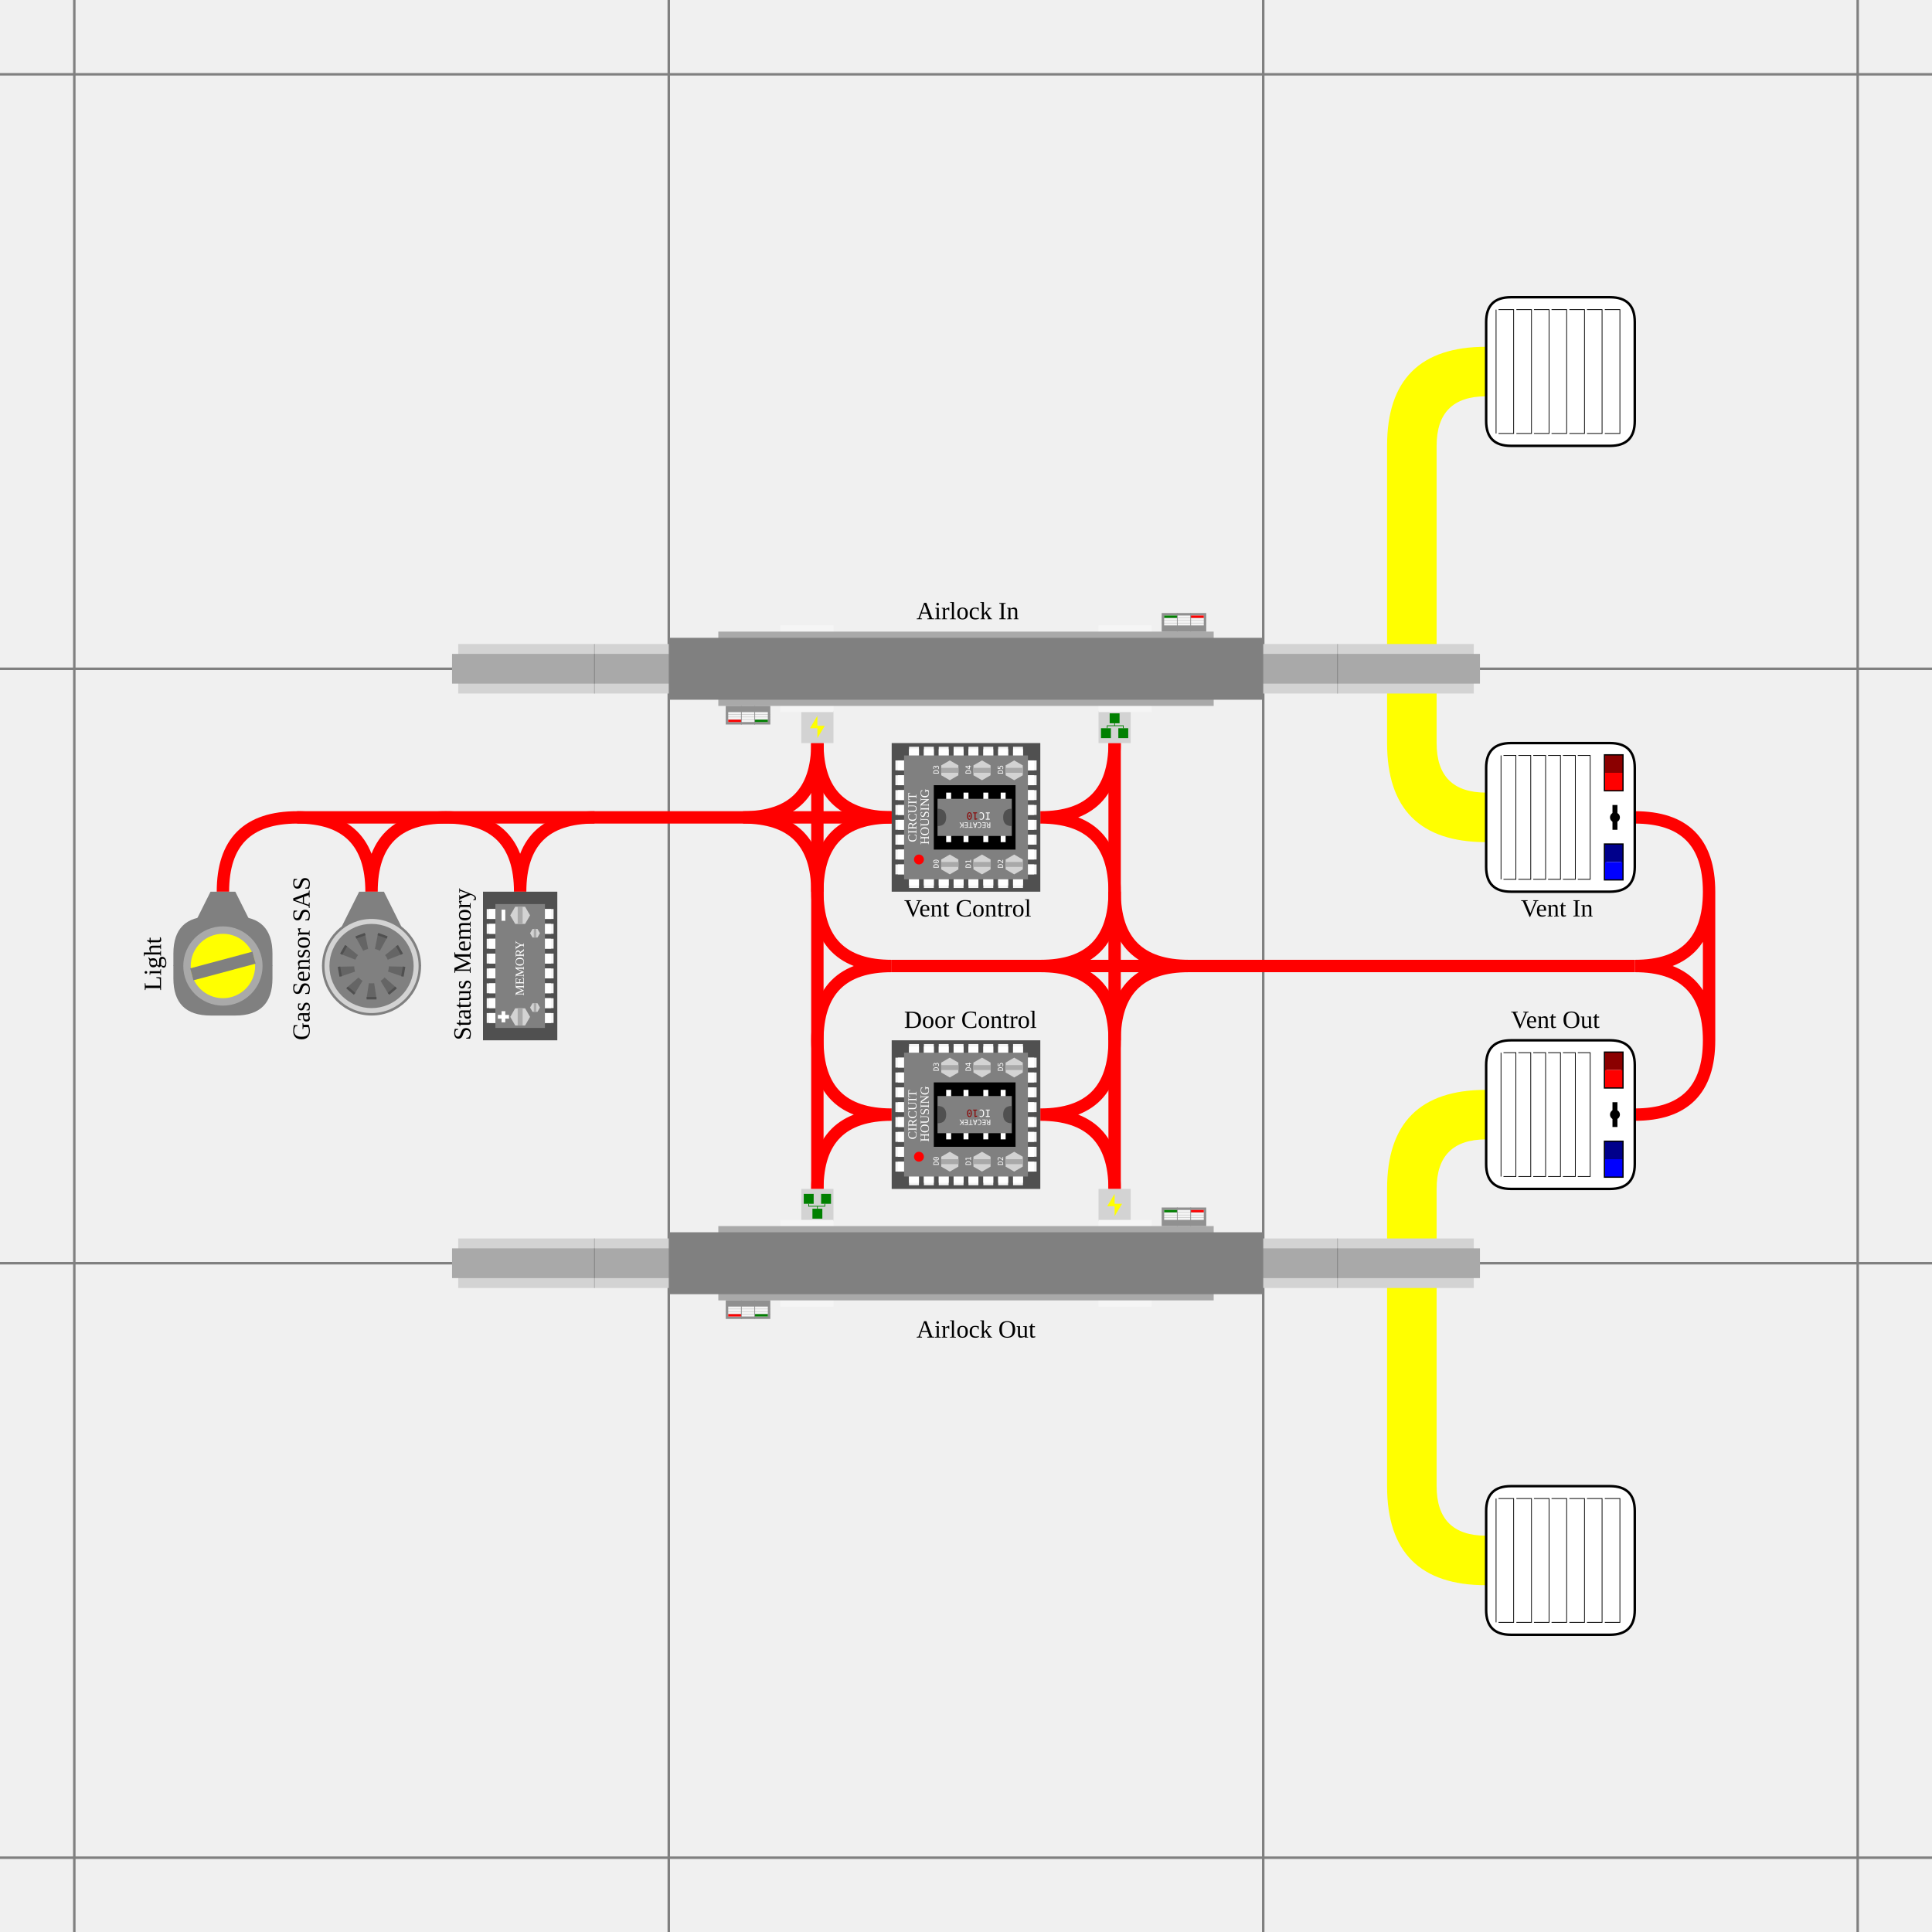
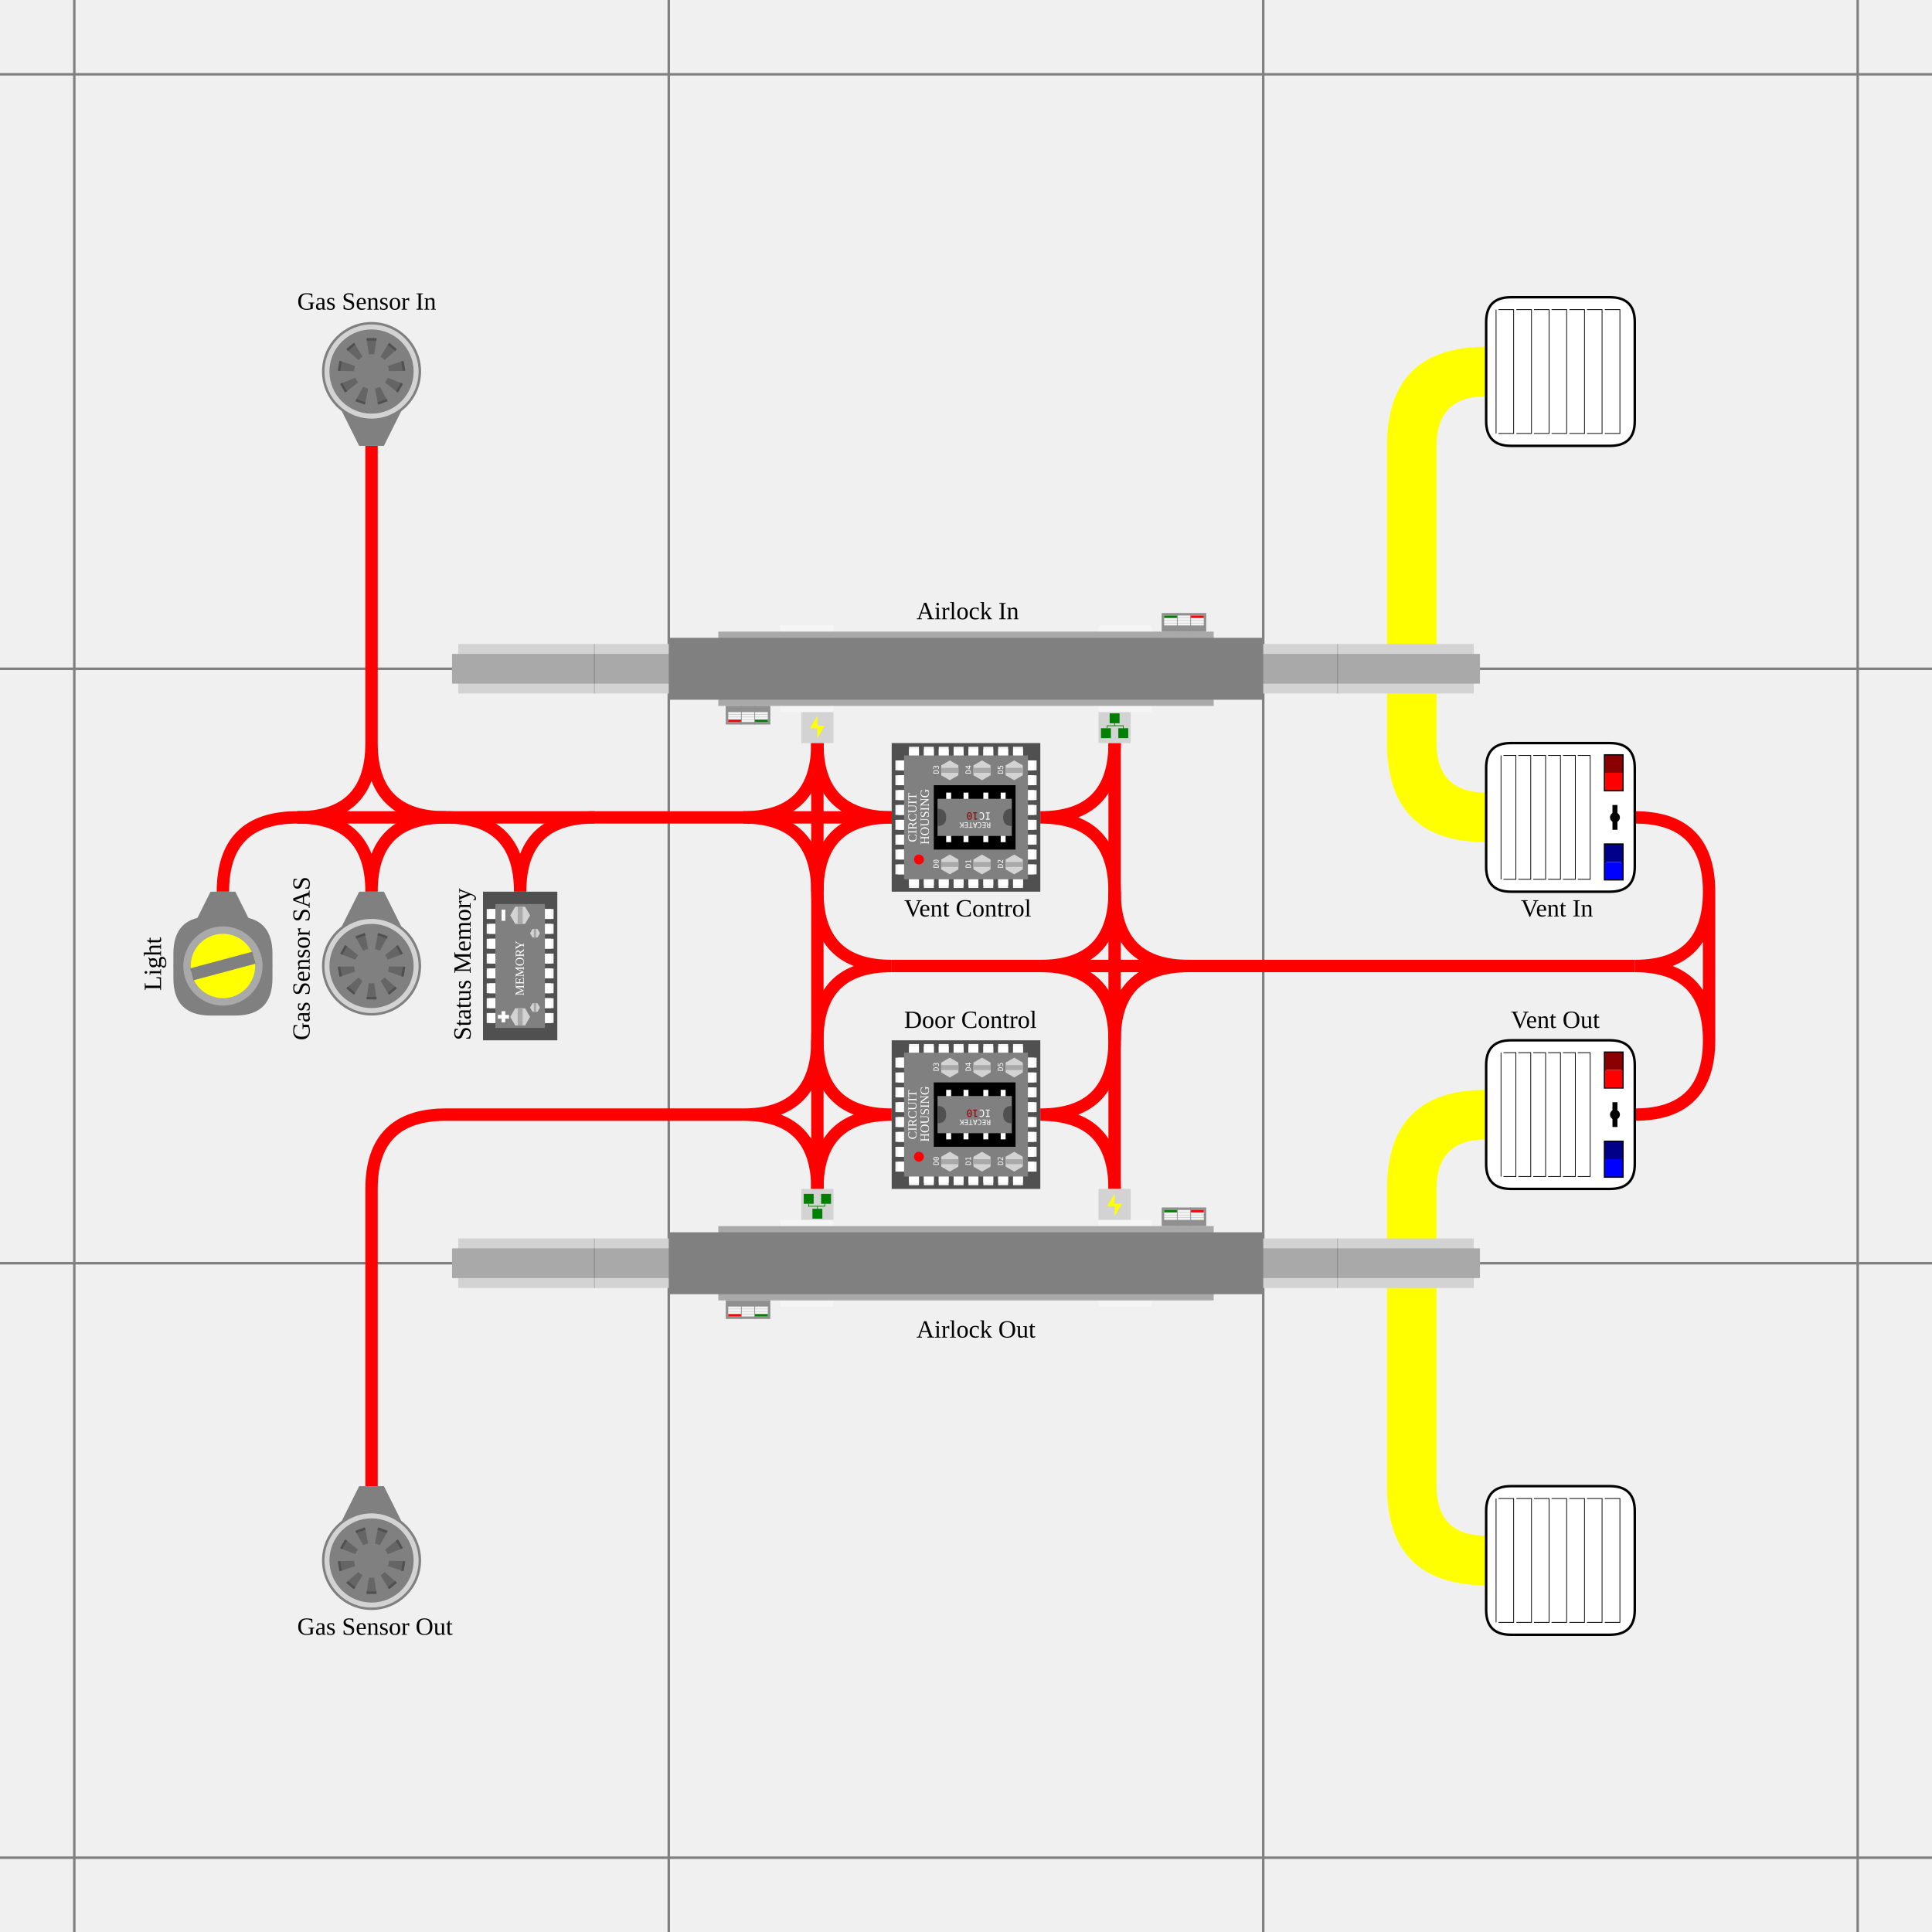
<svg xmlns="http://www.w3.org/2000/svg" version="1.1" width="780" height="780">
  <line x1="0" y1="30" x2="780" y2="30" stroke="grey" />
  <line x1="0" y1="270" x2="780" y2="270" stroke="grey" />
  <line x1="0" y1="510" x2="780" y2="510" stroke="grey" />
  <line x1="0" y1="750" x2="780" y2="750" stroke="grey" />
  <line x1="30" y1="0" x2="30" y2="780" stroke="grey" />
  <line x1="270" y1="0" x2="270" y2="780" stroke="grey" />
  <line x1="510" y1="0" x2="510" y2="780" stroke="grey" />
  <line x1="750" y1="0" x2="750" y2="780" stroke="grey" />
  <defs>
    <g id="ActiveVent">
      <path d="M 10 0 H 50 Q 60 0 60 10 V 50 Q 60 60 50 60 H 10 Q 0 60 0 50 V 10 Q 0 0 10 0" stroke="black" stroke-width="1" fill="white" />
      <rect width="14" height="7" x="5" y="5" stroke="black" fill="transparent" />
      <rect width="7" height="7" x="5" y="5" fill="darkred" />
      <rect width="7" height="7" x="12" y="5" fill="red" />
      <rect width="14" height="7" x="41" y="5" stroke="black" fill="transparent" />
      <rect width="7" height="7" x="41" y="5" fill="darkblue" />
      <rect width="7" height="7" x="48" y="5" fill="blue" />
      <line x1="25" y1="8" x2="35" y2="8" stroke="black" stroke-width="2" />
      <circle cx="30" cy="8" r="2" fill="black" />
      <path d="M 5 23 v -5 h 50 v 5" stroke="black" stroke-width="0.3" fill="transparent" />
      <path d="M 5 29 v -5 h 50 v 5" stroke="black" stroke-width="0.3" fill="transparent" />
      <path d="M 5 35 v -5 h 50 v 5" stroke="black" stroke-width="0.3" fill="transparent" />
      <path d="M 5 41 v -5 h 50 v 5" stroke="black" stroke-width="0.3" fill="transparent" />
      <path d="M 5 47 v -5 h 50 v 5" stroke="black" stroke-width="0.3" fill="transparent" />
      <path d="M 5 53 v -5 h 50 v 5" stroke="black" stroke-width="0.3" fill="transparent" />
      <path d="M 5 54 H 55" stroke="black" stroke-width="0.3" fill="transparent" />
    </g>
    <g id="GasSensor">
      <path d="M 10 30 L 25 60 L 35 60 L 50 30" fill="grey" />
      <circle cx="30" cy="30" r="20" fill="grey" />
      <circle cx="30" cy="30" r="19" fill="lightgrey" />
      <circle cx="30" cy="30" r="17" fill="grey" />
      <path d="M 28 17 L 30 30 L 32 17" transform="rotate(0 30,30)" fill="#656565" />
      <path d="M 28 17 L 30 30 L 32 17" transform="rotate(40 30,30)" fill="#656565" />
      <path d="M 28 17 L 30 30 L 32 17" transform="rotate(80 30,30)" fill="#656565" />
      <path d="M 28 17 L 30 30 L 32 17" transform="rotate(120 30,30)" fill="#656565" />
      <path d="M 28 17 L 30 30 L 32 17" transform="rotate(160 30,30)" fill="#656565" />
      <path d="M 28 17 L 30 30 L 32 17" transform="rotate(200 30,30)" fill="#656565" />
      <path d="M 28 17 L 30 30 L 32 17" transform="rotate(240 30,30)" fill="#656565" />
      <path d="M 28 17 L 30 30 L 32 17" transform="rotate(280 30,30)" fill="#656565" />
      <path d="M 28 17 L 30 30 L 32 17" transform="rotate(320 30,30)" fill="#656565" />
      <line x1="28" y1="17" x2="32" y2="17" transform="rotate(0 30,30)" stroke="#505050" />
      <line x1="28" y1="17" x2="32" y2="17" transform="rotate(40 30,30)" stroke="#505050" />
      <line x1="28" y1="17" x2="32" y2="17" transform="rotate(80 30,30)" stroke="#505050" />
      <line x1="28" y1="17" x2="32" y2="17" transform="rotate(120 30,30)" stroke="#505050" />
      <line x1="28" y1="17" x2="32" y2="17" transform="rotate(160 30,30)" stroke="#505050" />
      <line x1="28" y1="17" x2="32" y2="17" transform="rotate(200 30,30)" stroke="#505050" />
      <line x1="28" y1="17" x2="32" y2="17" transform="rotate(240 30,30)" stroke="#505050" />
      <line x1="28" y1="17" x2="32" y2="17" transform="rotate(280 30,30)" stroke="#505050" />
      <line x1="28" y1="17" x2="32" y2="17" transform="rotate(320 30,30)" stroke="#505050" />
      <circle cx="30" cy="30" r="7" fill="grey" />
    </g>
    <g id="ICHousing">
      <rect width="60" height="60" x="0" y="0" fill="#505050" />
      <rect width="4" height="57" x="7" y="1.5" fill="whitesmoke" />
      <rect width="4" height="57" x="13" y="1.5" fill="whitesmoke" />
      <rect width="4" height="57" x="19" y="1.5" fill="whitesmoke" />
      <rect width="4" height="57" x="25" y="1.5" fill="whitesmoke" />
      <rect width="4" height="57" x="31" y="1.5" fill="whitesmoke" />
      <rect width="4" height="57" x="37" y="1.5" fill="whitesmoke" />
      <rect width="4" height="57" x="43" y="1.5" fill="whitesmoke" />
      <rect width="4" height="57" x="49" y="1.5" fill="whitesmoke" />
      <rect width="4" height="55" x="7" y="2.5" fill="white" />
      <rect width="4" height="55" x="13" y="2.5" fill="white" />
      <rect width="4" height="55" x="19" y="2.5" fill="white" />
      <rect width="4" height="55" x="25" y="2.5" fill="white" />
      <rect width="4" height="55" x="31" y="2.5" fill="white" />
      <rect width="4" height="55" x="37" y="2.5" fill="white" />
      <rect width="4" height="55" x="43" y="2.5" fill="white" />
      <rect width="4" height="55" x="49" y="2.5" fill="white" />
      <rect width="57" height="4" x="1.5" y="7" fill="whitesmoke" />
      <rect width="57" height="4" x="1.5" y="13" fill="whitesmoke" />
      <rect width="57" height="4" x="1.5" y="19" fill="whitesmoke" />
      <rect width="57" height="4" x="1.5" y="25" fill="whitesmoke" />
      <rect width="57" height="4" x="1.5" y="31" fill="whitesmoke" />
      <rect width="57" height="4" x="1.5" y="37" fill="whitesmoke" />
      <rect width="57" height="4" x="1.5" y="43" fill="whitesmoke" />
      <rect width="57" height="4" x="1.5" y="49" fill="whitesmoke" />
      <rect width="55" height="4" x="2.5" y="7" fill="white" />
      <rect width="55" height="4" x="2.5" y="13" fill="white" />
      <rect width="55" height="4" x="2.5" y="19" fill="white" />
      <rect width="55" height="4" x="2.5" y="25" fill="white" />
      <rect width="55" height="4" x="2.5" y="31" fill="white" />
      <rect width="55" height="4" x="2.5" y="37" fill="white" />
      <rect width="55" height="4" x="2.5" y="43" fill="white" />
      <rect width="55" height="4" x="2.5" y="49" fill="white" />
      <rect width="50" height="50" x="5" y="5" fill="grey" />
      <circle cx="13" cy="11" r="2" fill="red" />
      <text x="20" y="10" font-size="5" fill="white">CIRCUIT</text>
      <text x="19" y="15" font-size="5" fill="white">HOUSING</text>
      <path d="M 9 20 l 4 0 l 2 3.46 l -2 3.46 l -4 0 l -2 -3.46 l 2 -3.46" fill="lightgrey" />
      <rect width="2" height="7" x="10" y="20" fill="darkgrey" />
      <text x="9.5" y="19" font-size="3" fill="white" font-family="monospace">D0</text>
      <path d="M 9 33 l 4 0 l 2 3.46 l -2 3.46 l -4 0 l -2 -3.46 l 2 -3.46" fill="lightgrey" />
      <rect width="2" height="7" x="10" y="33" fill="darkgrey" />
      <text x="9.5" y="32" font-size="3" fill="white" font-family="monospace">D1</text>
      <path d="M 9 46 l 4 0 l 2 3.46 l -2 3.46 l -4 0 l -2 -3.46 l 2 -3.46" fill="lightgrey" />
      <rect width="2" height="7" x="10" y="46" fill="darkgrey" />
      <text x="9.5" y="45" font-size="3" fill="white" font-family="monospace">D2</text>
      <path d="M 47 20 l 4 0 l 2 3.46 l -2 3.46 l -4 0 l -2 -3.46 l 2 -3.46" fill="lightgrey" />
      <rect width="2" height="7" x="48" y="20" fill="darkgrey" />
      <text x="47.5" y="19" font-size="3" fill="white" font-family="monospace">D3</text>
      <path d="M 47 33 l 4 0 l 2 3.46 l -2 3.46 l -4 0 l -2 -3.46 l 2 -3.46" fill="lightgrey" />
      <rect width="2" height="7" x="48" y="33" fill="darkgrey" />
      <text x="47.5" y="32" font-size="3" fill="white" font-family="monospace">D4</text>
      <path d="M 47 46 l 4 0 l 2 3.46 l -2 3.46 l -4 0 l -2 -3.46 l 2 -3.46" fill="lightgrey" />
      <rect width="2" height="7" x="48" y="46" fill="darkgrey" />
      <text x="47.5" y="45" font-size="3" fill="white" font-family="monospace">D5</text>
      <rect width="26" height="33" x="17" y="17" fill="black" />
      <rect width="20" height="2" x="20" y="22" fill="white" />
      <rect width="20" height="2" x="20" y="29" fill="white" />
      <rect width="20" height="2" x="20" y="37" fill="white" />
      <rect width="20" height="2" x="20" y="44" fill="white" />
      <rect width="15" height="30" x="22.5" y="18.5" fill="grey" />
      <path d="M 26.5 18.5 q 0 3.5 3.5 3.5 q 3.5 0 3.5 -3.5" fill="#505050" />
      <path d="M 26.5 48.5 q 0 -3.5 3.5 -3.5 q 3.5 0 3.5 3.5" fill="#505050" />
      <text x="28" y="40" transform="rotate(-90 28,40)" font-size="3" fill="white" font-family="monospace">RECATEK</text>
      <text x="32" y="40" transform="rotate(-90 32,40)" font-size="4" fill="white" font-family="monospace">IC</text>
      <text x="32" y="35" transform="rotate(-90 32,35)" font-size="4" fill="darkred" font-family="monospace">10</text>
    </g>
    <g id="Memory">
      <rect width="60" height="30" x="0" y="15" fill="#505050" />
      <rect width="4" height="27" x="7" y="16.5" fill="whitesmoke" />
      <rect width="4" height="27" x="13" y="16.5" fill="whitesmoke" />
      <rect width="4" height="27" x="19" y="16.5" fill="whitesmoke" />
      <rect width="4" height="27" x="25" y="16.5" fill="whitesmoke" />
      <rect width="4" height="27" x="31" y="16.5" fill="whitesmoke" />
      <rect width="4" height="27" x="37" y="16.5" fill="whitesmoke" />
      <rect width="4" height="27" x="43" y="16.5" fill="whitesmoke" />
      <rect width="4" height="27" x="49" y="16.5" fill="whitesmoke" />
      <rect width="4" height="25" x="7" y="17.5" fill="white" />
      <rect width="4" height="25" x="13" y="17.5" fill="white" />
      <rect width="4" height="25" x="19" y="17.5" fill="white" />
      <rect width="4" height="25" x="25" y="17.5" fill="white" />
      <rect width="4" height="25" x="31" y="17.5" fill="white" />
      <rect width="4" height="25" x="37" y="17.5" fill="white" />
      <rect width="4" height="25" x="43" y="17.5" fill="white" />
      <rect width="4" height="25" x="49" y="17.5" fill="white" />
      <rect width="50" height="20" x="5" y="20" fill="grey" />
      <text x="18" y="31.5" font-size="5" fill="white">MEMORY</text>
      <rect width="1.5" height="4.5" x="8.75" y="21" fill="white" />
      <rect width="4.5" height="1.5" x="7.25" y="22.5" fill="white" />
      <rect width="4.5" height="1.5" x="48.25" y="22.5" fill="white" />
      <path d="M 6 28 l 3.46 -2 l 3.46 2 l 0 4 l -3.46 2 l -3.46 -2 l 0 -4" fill="lightgrey" />
      <rect width="7" height="2" x="6" y="29" fill="darkgrey" />
      <path d="M 47 28 l 3.46 -2 l 3.46 2 l 0 4 l -3.46 2 l -3.46 -2 l 0 -4" fill="lightgrey" />
      <rect width="7" height="2" x="47" y="29" fill="darkgrey" />
      <path d="M 11.5 35 l 1.73 -1 l 1.73 1 l 0 2 l -1.73 1 l -1.73 -1 l 0 -2" fill="lightgrey" />
      <rect width="3.5" height="1" x="11.5" y="35.5" fill="darkgrey" />
      <path d="M 41.5 35 l 1.73 -1 l 1.73 1 l 0 2 l -1.73 1 l -1.73 -1 l 0 -2" fill="lightgrey" />
      <rect width="3.5" height="1" x="41.5" y="35.5" fill="darkgrey" />
    </g>
    <g id="FlashingLight">
      <path d="M 10 30 L 25 60 L 35 60 L 50 30" fill="grey" />
      <path d="M 30 10 l 5 0 q 15 0 15 15 l 0 10 q 0 15 -15 15 l -10 0 q -15 0 -15 -15 l 0 -10 q 0 -15 15 -15 l 5 0" fill="grey" />
      <circle cx="30" cy="30" r="16" fill="darkgrey" />
      <circle cx="30" cy="30" r="13" fill="yellow" />
      <rect width="26" height="5" x="17" y="27.5" transform="rotate(-15 30,30)" fill="grey" />
    </g>
    <g id="PassiveVent">
      <path d="M 10 0 H 50 Q 60 0 60 10 V 50 Q 60 60 50 60 H 10 Q 0 60 0 50 V 10 Q 0 0 10 0" stroke="black" stroke-width="1" fill="white" />
      <path d="M 5 12.1 v -6.1 h 50 v 6.1" stroke="black" stroke-width="0.3" fill="transparent" />
      <path d="M 5 19.3 v -6.1 h 50 v 6.1" stroke="black" stroke-width="0.3" fill="transparent" />
      <path d="M 5 26.4 v -6.1 h 50 v 6.1" stroke="black" stroke-width="0.3" fill="transparent" />
      <path d="M 5 33.6 v -6.1 h 50 v 6.1" stroke="black" stroke-width="0.3" fill="transparent" />
      <path d="M 5 40.7 v -6.1 h 50 v 6.1" stroke="black" stroke-width="0.3" fill="transparent" />
      <path d="M 5 47.8 v -6.1 h 50 v 6.1" stroke="black" stroke-width="0.3" fill="transparent" />
      <path d="M 5 55 v -6.1 h 50 v 6.1" stroke="black" stroke-width="0.3" fill="transparent" />
      <path d="M 5 56 H 55" stroke="black" stroke-width="0.3" fill="transparent" />
    </g>
    <g id="Airlock">
      <defs>
        <g id="Pad">
          <rect width="18" height="7.5" x="0" y="0" fill="#909090" />
          <rect width="16" height="4" x="1" y="2.5" fill="whitesmoke" />
          <rect width="5.3" height="1" x="1" y="5.5" fill="red" />
          <rect width="5.3" height="1" x="11.7" y="5.5" fill="green" />
          <line x1="6.3" y1="0" x2="6.3" y2="7.5" stroke-width="0.3" stroke="#909090" />
          <line x1="11.7" y1="0" x2="11.7" y2="7.5" stroke-width="0.3" stroke="#909090" />
          <line x1="0" y1="3.5" x2="18" y2="3.5" stroke-width="0.1" stroke="#909090" />
          <line x1="0" y1="4.5" x2="18" y2="4.5" stroke-width="0.1" stroke="#909090" />
          <line x1="0" y1="5.5" x2="18" y2="5.5" stroke-width="0.1" stroke="#909090" />
        </g>
      </defs>
      <rect width="13" height="13" x="143.5" y="0" fill="lightgrey" />
      <rect width="13" height="13" x="263.5" y="0" fill="lightgrey" />
      <path d="M 270 2 l -3 5 h 3 v 4 l 3 -5 h -3 v -4" fill="yellow" />
      <rect width="4" height="4" x="144.5" y="2" fill="green" />
      <rect width="4" height="4" x="151.5" y="2" fill="green" />
      <rect width="4" height="4" x="148" y="8" fill="green" />
      <path d="M 146.5 6 v 1 h 6.5 v -1 M 150 8 v -1" stroke-width="0.3" stroke="green" fill="transparent" />
      <rect width="21.5" height="35" x="135" y="12.5" fill="whitesmoke" />
      <rect width="21.5" height="35" x="263.5" y="12.5" fill="whitesmoke" />
      <rect width="200" height="30" x="110" y="15" fill="darkgrey" />
      <use href="#Pad" transform="rotate(0 122,45)" x="113" y="45" />
      <use href="#Pad" transform="rotate(180 298,15)" x="289" y="15" />
      <rect width="410" height="20" x="5" y="20" fill="lightgrey" />
      <line x1="60" y1="20" x2="60" y2="40" stroke-width="0.3" stroke="darkgrey" />
      <line x1="360" y1="20" x2="360" y2="40" stroke-width="0.3" stroke="darkgrey" />
      <rect width="415" height="12" x="2.5" y="24" fill="darkgrey" />
      <line x1="60" y1="24" x2="60" y2="36" stroke-width="0.3" stroke="#808080" />
      <line x1="360" y1="24" x2="360" y2="36" stroke-width="0.3" stroke="#808080" />
      <rect width="240" height="25" x="90" y="17.5" fill="grey" />
    </g>
  </defs>
-   <path d="M 90 360 q 0 -30 30 -30 q 30 0 30 30 q 0 -30 30 -30 q 30 0 30 30 q 0 -30 30 -30" stroke="red" stroke-width="5" fill="transparent" />
-   <path d="M 330 300 q 0 30 -30 30 q 30 0 30 30" stroke="red" stroke-width="5" fill="transparent" />
-   <path d="M 120 330 h 240" stroke="red" stroke-width="5" fill="transparent" />
-   <path d="M 330 300 v 180 M 450 300 v 180 M 360 390 h 300" stroke="red" stroke-width="5" fill="transparent" />
-   <path d="M 450 360 q 0 30 30 30 q -30 0 -30 30" stroke="red" stroke-width="5" fill="transparent" />
-   <path d="M 330 300 q 0 30 30 30 q -30 0 -30 30 q 0 30 30 30 q -30 0 -30 30 q 0 30 30 30 q -30 0 -30 30" stroke="red" stroke-width="5" fill="transparent" />
-   <path d="M 450 300 q 0 30 -30 30 q 30 0 30 30 q 0 30 -30 30 q 30 0 30 30 q 0 30 -30 30 q 30 0 30 30" stroke="red" stroke-width="5" fill="transparent" />
-   <path d="M 660 330 q 30 0 30 30 q 0 30 -30 30 q 30 0 30 30 q 0 30 -30 30 M 690 360 v 60" stroke="red" stroke-width="5" fill="transparent" />
+   <g stroke="red" stroke-width="5" fill="transparent">
+     <path d="M 90 360 q 0 -30 30 -30 q 30 0 30 30 q 0 -30 30 -30 q 30 0 30 30 q 0 -30 30 -30" />
+     <path d="M 330 300 q 0 30 -30 30 q 30 0 30 30" />
+     <path d="M 120 330 h 240" />
+     <path d="M 330 300 v 180 M 450 300 v 180 M 360 390 h 300" />
+     <path d="M 450 360 q 0 30 30 30 q -30 0 -30 30" />
+     <path d="M 330 300 q 0 30 30 30 q -30 0 -30 30 q 0 30 30 30 q -30 0 -30 30 q 0 30 30 30 q -30 0 -30 30" />
+     <path d="M 450 300 q 0 30 -30 30 q 30 0 30 30 q 0 30 -30 30 q 30 0 30 30 q 0 30 -30 30 q 30 0 30 30" />
+     <path d="M 660 330 q 30 0 30 30 q 0 30 -30 30 q 30 0 30 30 q 0 30 -30 30 M 690 360 v 60" />
+     <path d="M 150 180 v 120 q 0 30 30 30 m -30 -30 q 0 30 -30 30" />
+     <path d="M 150 600 v -120 q 0 -30 30 -30 h 120 q 30 0 30 -30 m -30 30 q 30 0 30 30" />
+   </g>
  <path d="M 600 140 q -40 0 -40 40 v 120 q 0 40 40 40 v -20 q -20 0 -20 -20 v -120 q 0 -20 20 -20 v -20" fill="yellow" />
  <path d="M 600 440 q -40 0 -40 40 v 120 q 0 40 40 40 v -20 q -20 0 -20 -20 v -120 q 0 -20 20 -20 v -20" fill="yellow" />
  <use href="#ActiveVent" transform="rotate(90 630,330)" x="600" y="300" />
  <use href="#ActiveVent" transform="rotate(90 630,450)" x="600" y="420" />
  <use href="#PassiveVent" transform="rotate(90 630,150)" x="600" y="120" />
  <use href="#PassiveVent" transform="rotate(90 630,630)" x="600" y="600" />
  <use href="#Memory" transform="rotate(-90 210,390)" x="180" y="360" />
  <use href="#GasSensor" transform="rotate(180 150,390)" x="120" y="360" />
  <use href="#FlashingLight" transform="rotate(180 90,390)" x="60" y="360" />
+   <use href="#GasSensor" transform="rotate(0 150,150)" x="120" y="120" />
+   <use href="#GasSensor" transform="rotate(180 150,630)" x="120" y="600" />
  <use href="#ICHousing" transform="rotate(-90 390,330)" x="360" y="300" />
  <use href="#ICHousing" transform="rotate(-90 390,450)" x="360" y="420" />
  <use href="#Airlock" transform="rotate(180 390,270)" x="180" y="240" />
  <use href="#Airlock" transform="rotate(0 390,510)" x="180" y="480" />
  <g font-size="10">
    <text x="614" y="370" transform="rotate(0 630,330)">Vent In</text>
    <text x="610" y="415" transform="rotate(0 630,450)">Vent Out</text>
    <text x="370" y="250" transform="rotate(0 390,510)">Airlock In</text>
    <text x="370" y="540" transform="rotate(0 390,270)">Airlock Out</text>
    <text x="365" y="370" transform="rotate(0 390,330)">Vent Control</text>
    <text x="365" y="415" transform="rotate(0 390,450)">Door Control</text>
    <text x="80" y="365" transform="rotate(-90 90,390)">Light</text>
    <text x="120" y="365" transform="rotate(-90 150,390)">Gas Sensor SAS</text>
    <text x="180" y="370" transform="rotate(-90 210,390)">Status Memory</text>
+     <text x="120" y="125" transform="rotate(0 150,150)">Gas Sensor In</text>
+     <text x="120" y="660" transform="rotate(0 150,630)">Gas Sensor Out</text>
  </g>
</svg>
